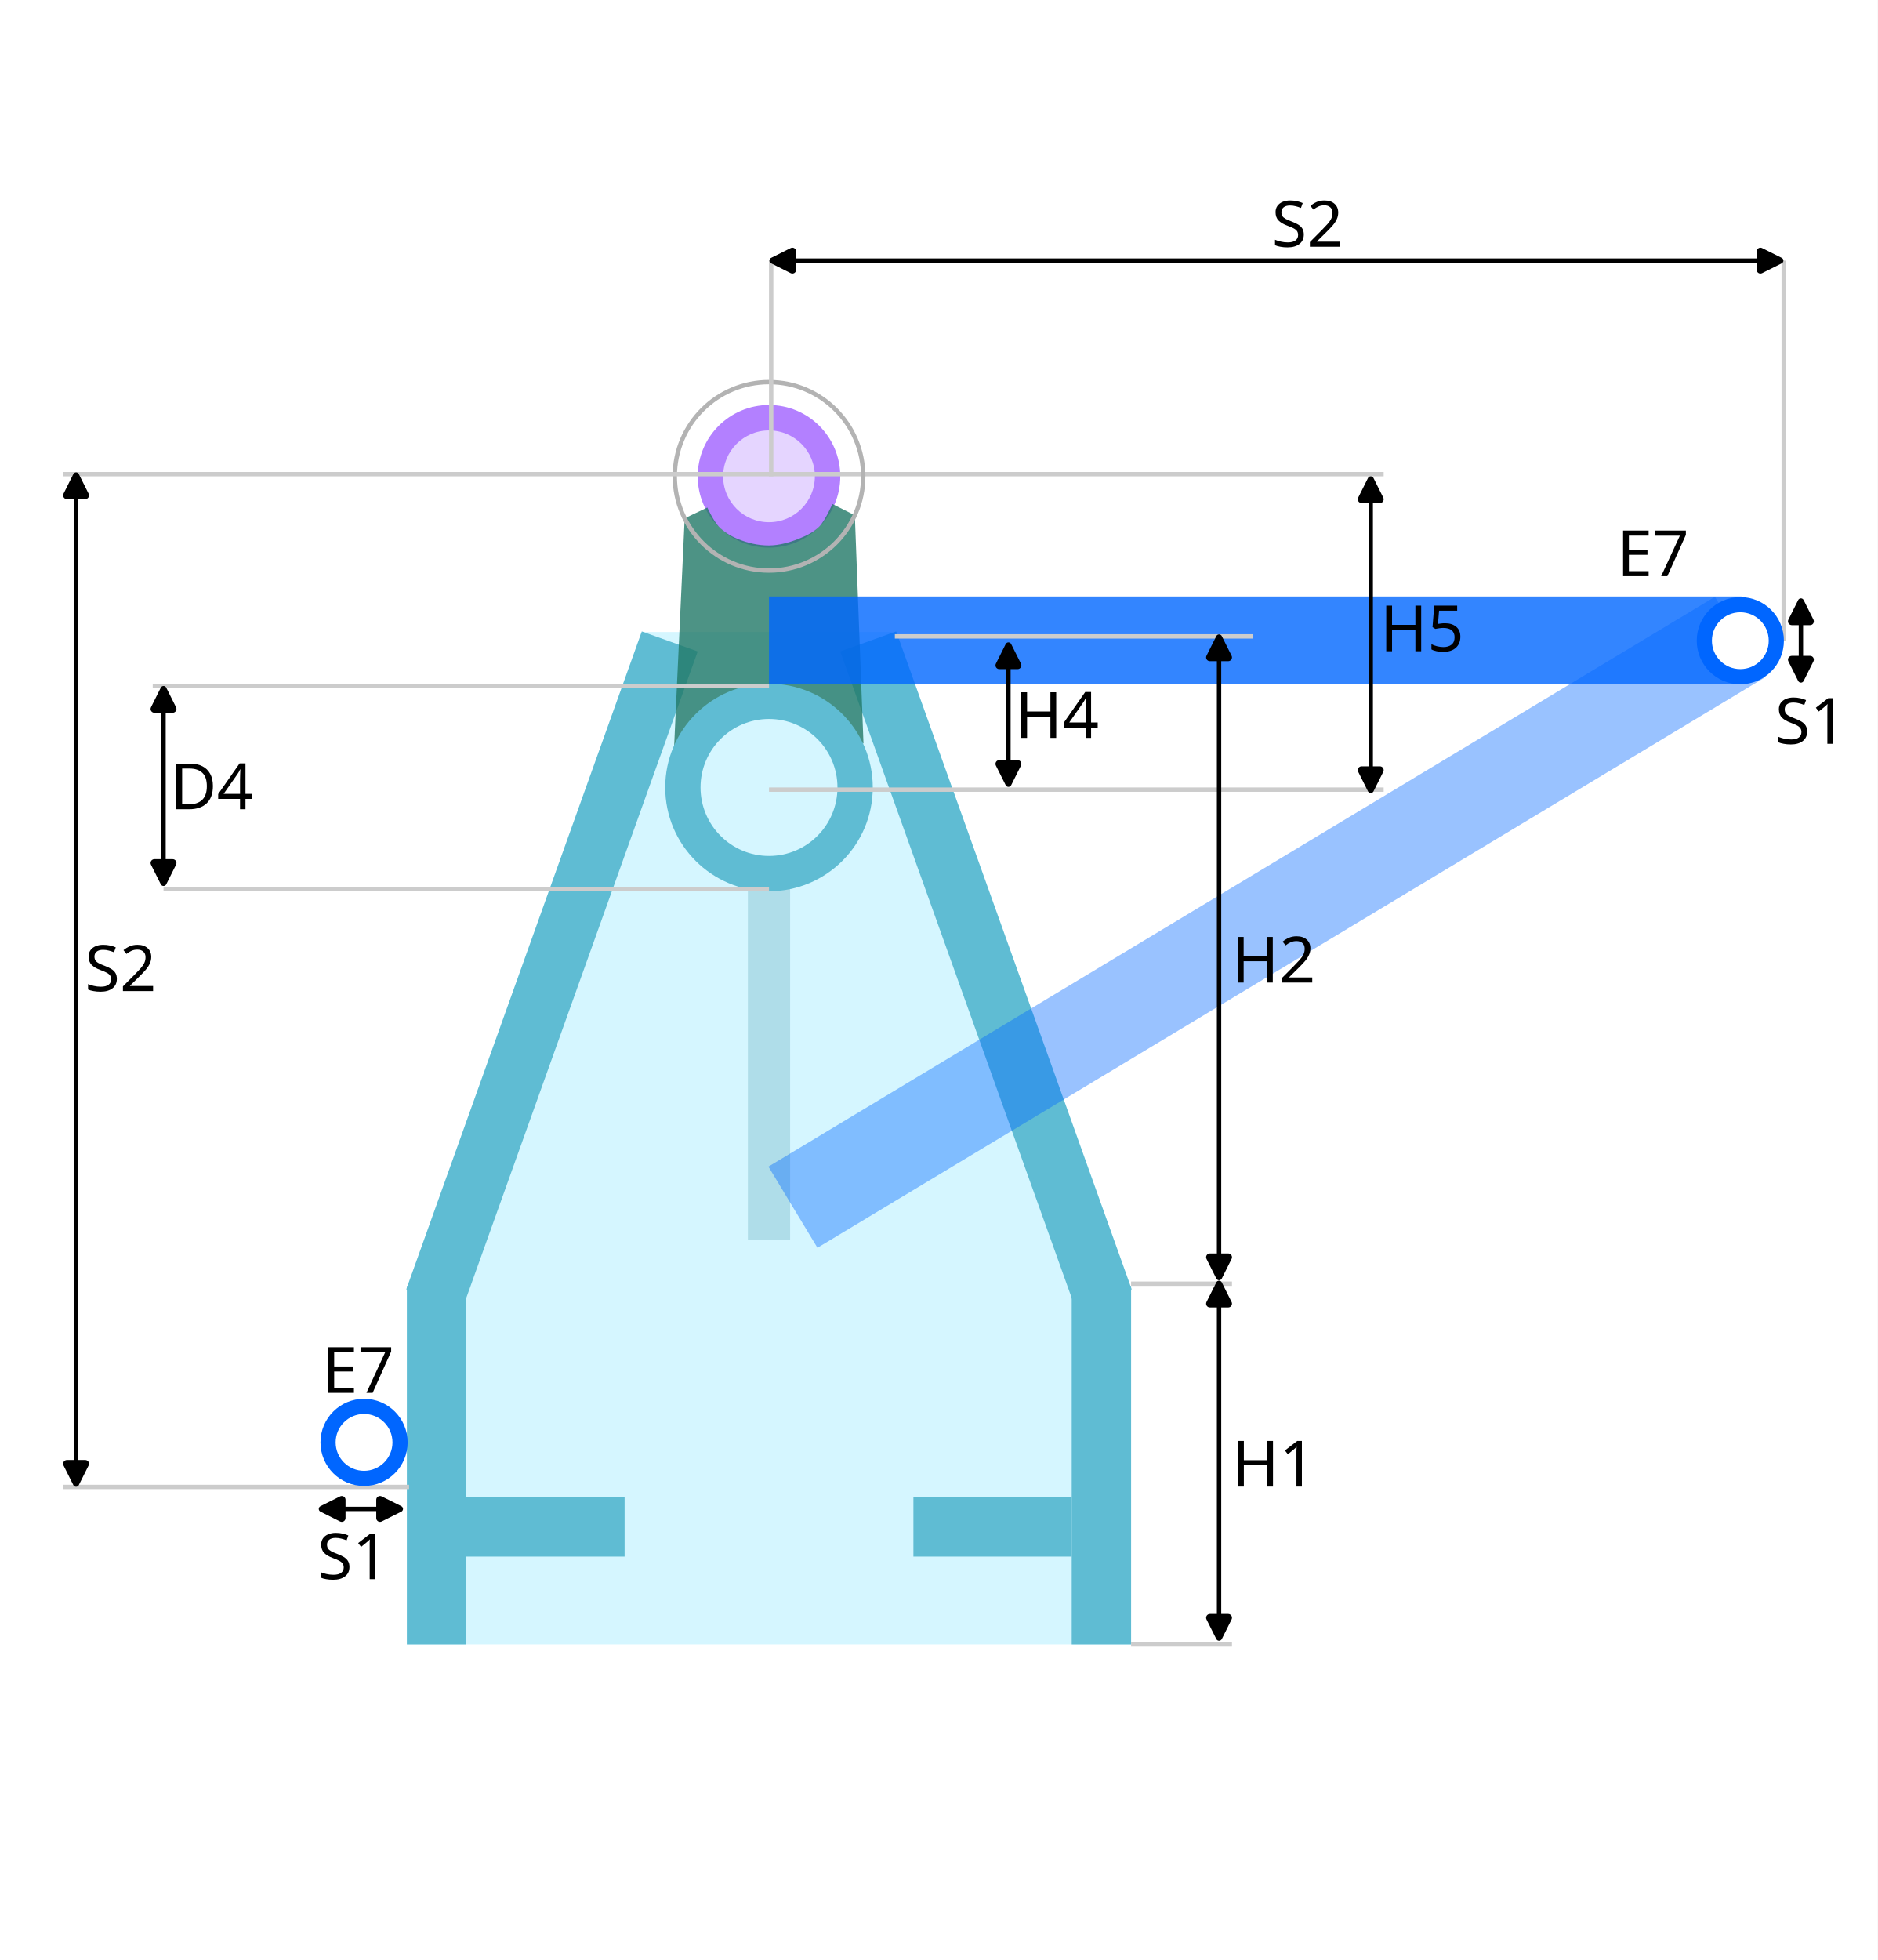
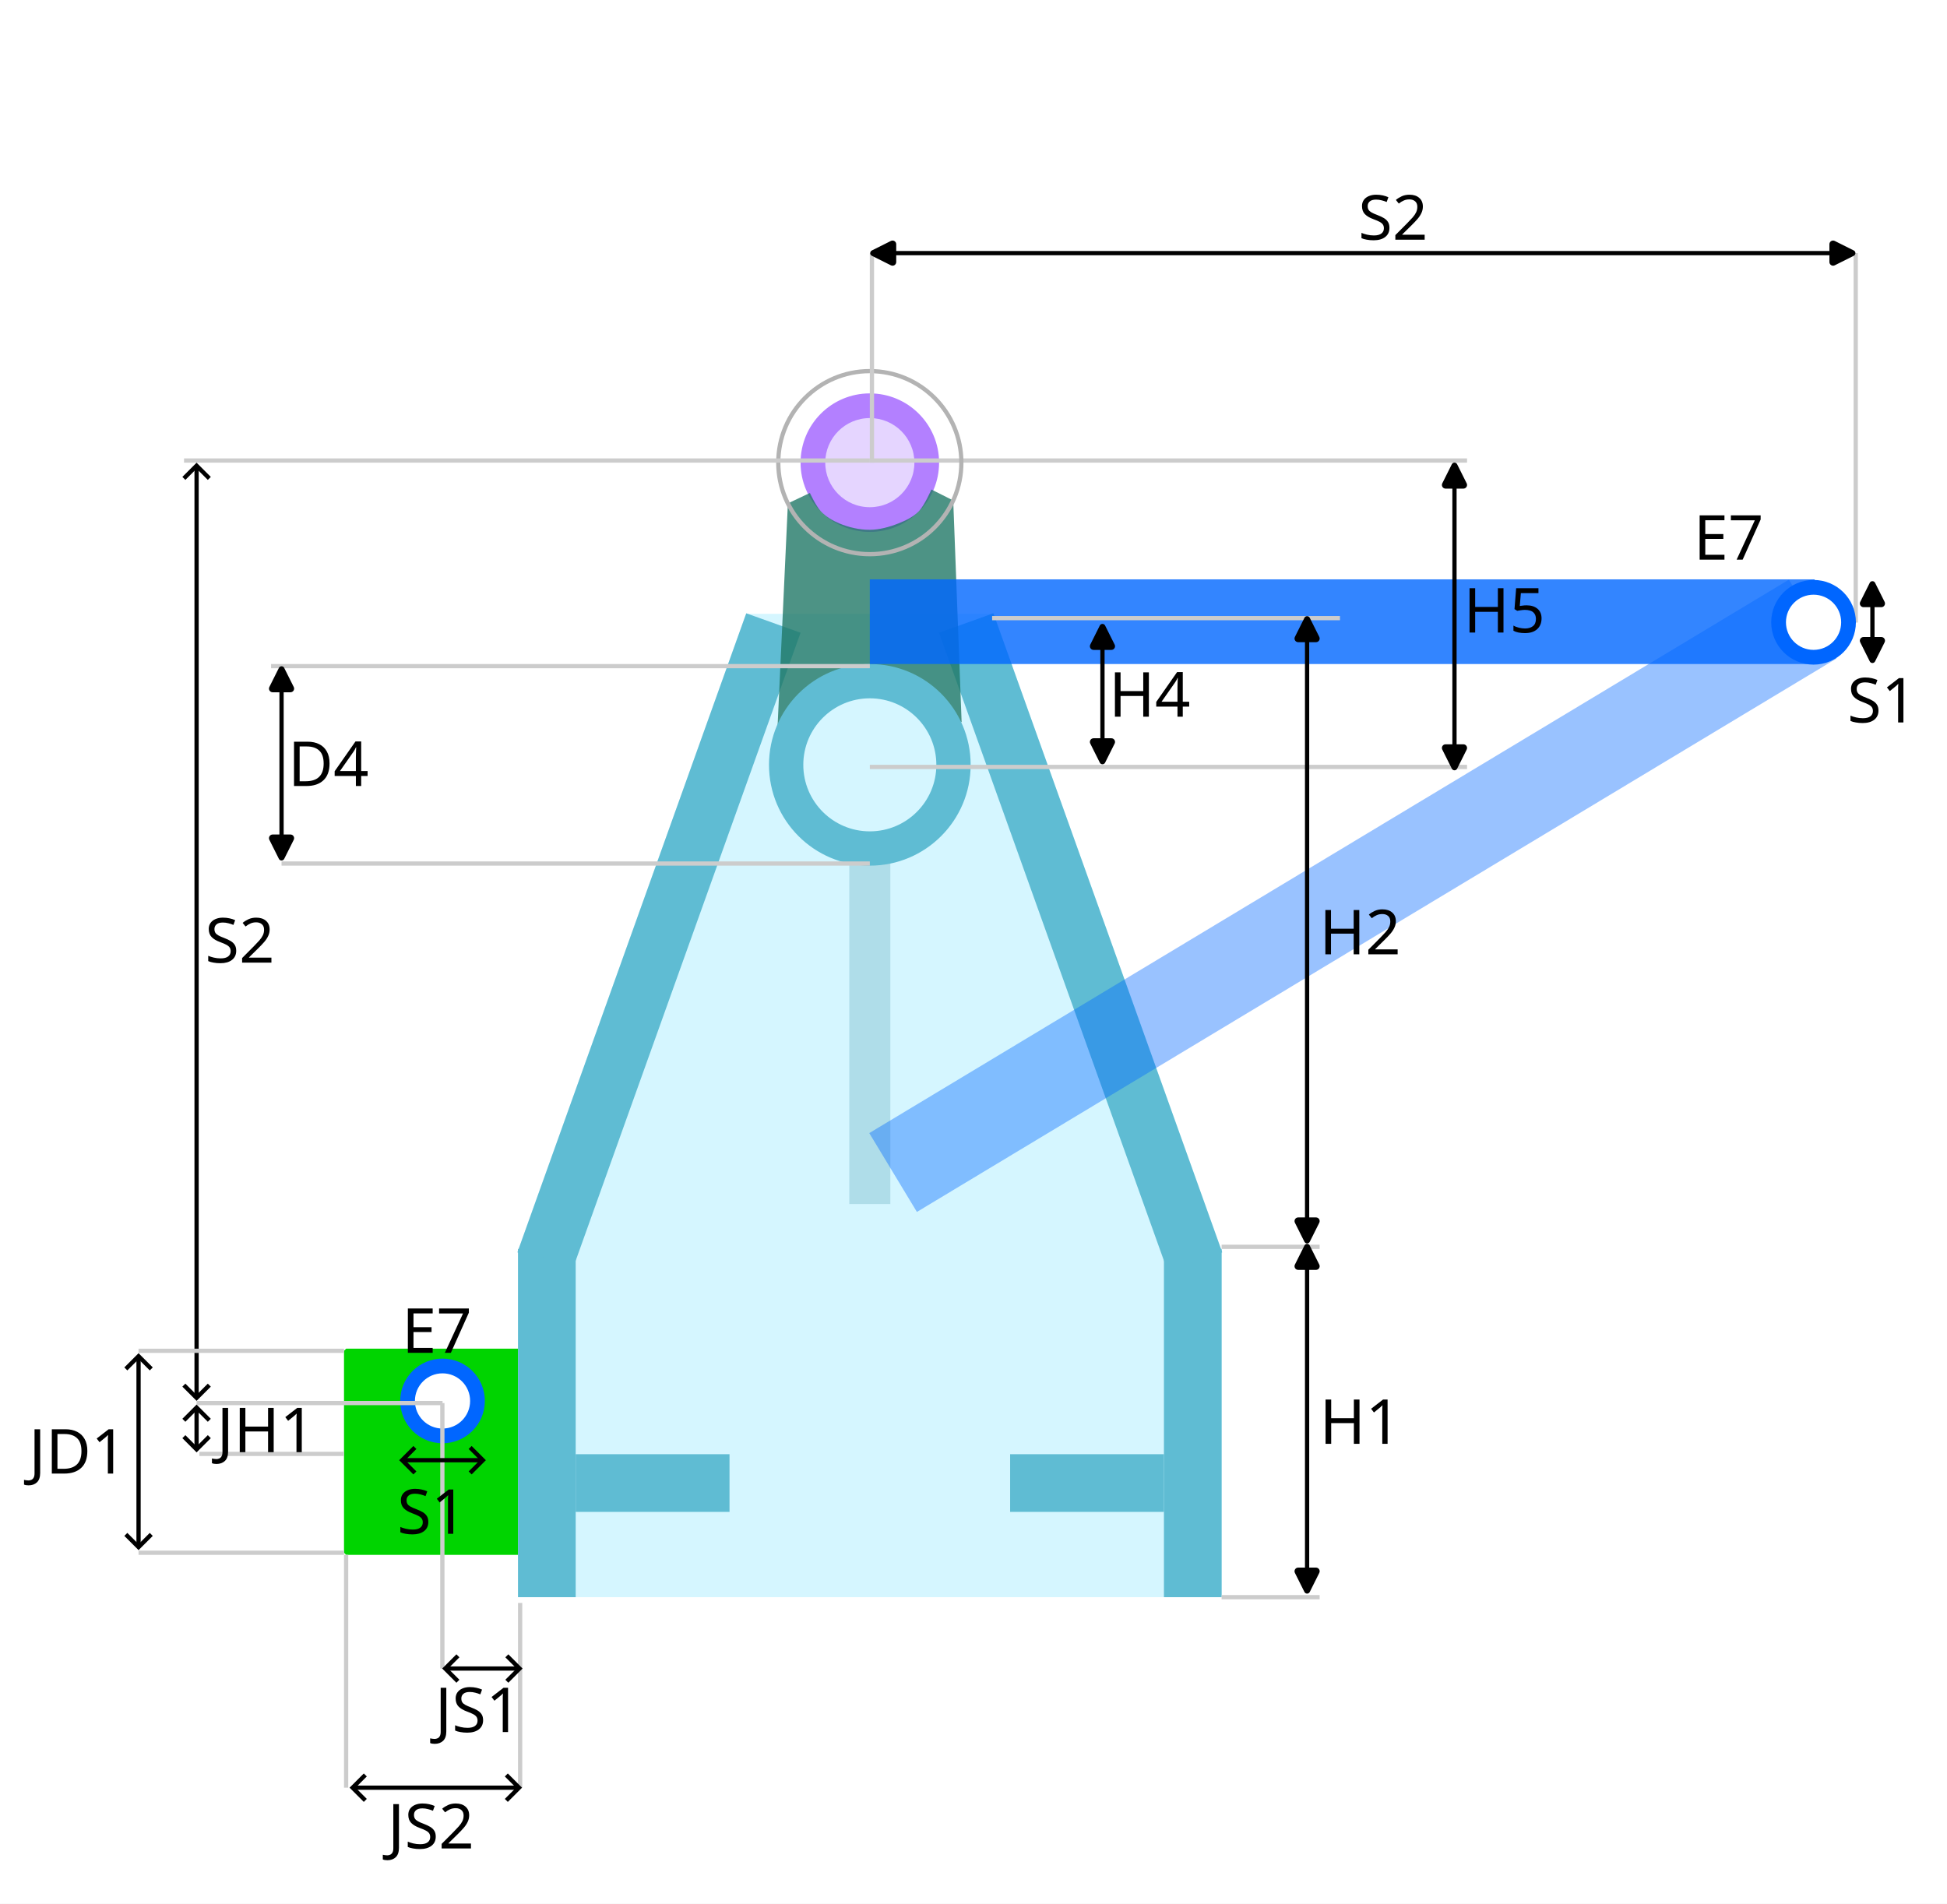
- <svg xmlns="http://www.w3.org/2000/svg" width="430.917" height="449.703" viewBox="0 0 114.013 118.984" version="1.1" id="svg1">
+ <svg xmlns="http://www.w3.org/2000/svg" width="459.895" height="449.703" viewBox="0 0 121.681 118.984" version="1.1" id="svg1">
  <defs id="defs1">
+     <rect x="203.072" y="3272.399" width="67.836" height="38.939" id="rect36" />
+     <rect x="88.342" y="3251.589" width="43.731" height="20.335" id="rect34" />
+     <rect x="102.622" y="3250.315" width="34.41" height="17.373" id="rect33" />
+     <marker style="overflow:visible" id="marker84" refX="0" refY="0" orient="auto-start-reverse" markerWidth="1" markerHeight="1" viewBox="0 0 1 1" preserveAspectRatio="xMidYMid">
+       <path style="fill:none;stroke:context-stroke;stroke-width:1;stroke-linecap:butt" d="M 3,-3 0,0 3,3" transform="rotate(180,0.125,0)" id="path84" />
+     </marker>
    <rect x="98.764" y="3387.59" width="64.479" height="48.027" id="rect29" />
    <rect x="203.513" y="3381.326" width="75.126" height="49.828" id="rect7" />
    <marker style="overflow:visible" id="RoundedArrow-7-7-9-1-2-9-5-8-2-9" refX="0" refY="0" orient="auto-start-reverse" markerWidth="1" markerHeight="1" viewBox="0 0 1 1" preserveAspectRatio="xMidYMid">
      <path transform="scale(0.7)" d="m -0.211,-4.106 6.422,3.211 a 1,1 90 0 1 0,1.789 L -0.211,4.106 A 1.236,1.236 31.717 0 1 -2,3 v -6 a 1.236,1.236 148.283 0 1 1.789,-1.106 z" style="fill:context-stroke;fill-rule:evenodd;stroke:none" id="path8-67-2-9-1-6-6-3-9-4-2" />
    </marker>
    <marker style="overflow:visible" id="RoundedArrow-7-7-9-1-2-9-5-8-2-8-23" refX="0" refY="0" orient="auto-start-reverse" markerWidth="1" markerHeight="1" viewBox="0 0 1 1" preserveAspectRatio="xMidYMid">
      <path transform="scale(0.7)" d="m -0.211,-4.106 6.422,3.211 a 1,1 90 0 1 0,1.789 L -0.211,4.106 A 1.236,1.236 31.717 0 1 -2,3 v -6 a 1.236,1.236 148.283 0 1 1.789,-1.106 z" style="fill:context-stroke;fill-rule:evenodd;stroke:none" id="path8-67-2-9-1-6-6-3-9-4-1-75" />
    </marker>
    <rect x="437.355" y="1313.514" width="49.128" height="36.038" id="rect17-2" />
    <rect x="492.413" y="1281.653" width="61.664" height="44.837" id="rect18-28" />
    <marker style="overflow:visible" id="RoundedArrow-7-7-9-1-2-9-5-8-2-8-7-7" refX="0" refY="0" orient="auto-start-reverse" markerWidth="1" markerHeight="1" viewBox="0 0 1 1" preserveAspectRatio="xMidYMid">
      <path transform="scale(0.7)" d="m -0.211,-4.106 6.422,3.211 a 1,1 90 0 1 0,1.789 L -0.211,4.106 A 1.236,1.236 31.717 0 1 -2,3 v -6 a 1.236,1.236 148.283 0 1 1.789,-1.106 z" style="fill:context-stroke;fill-rule:evenodd;stroke:none" id="path8-67-2-9-1-6-6-3-9-4-1-2-8" />
    </marker>
    <rect x="509.19" y="985.606" width="49.059" height="38.43" id="rect21-5" />
    <marker style="overflow:visible" id="RoundedArrow-7-7-9-1-2-9-5-8-2-8-7-0-0" refX="0" refY="0" orient="auto-start-reverse" markerWidth="1" markerHeight="1" viewBox="0 0 1 1" preserveAspectRatio="xMidYMid">
      <path transform="scale(0.7)" d="m -0.211,-4.106 6.422,3.211 a 1,1 90 0 1 0,1.789 L -0.211,4.106 A 1.236,1.236 31.717 0 1 -2,3 v -6 a 1.236,1.236 148.283 0 1 1.789,-1.106 z" style="fill:context-stroke;fill-rule:evenodd;stroke:none" id="path8-67-2-9-1-6-6-3-9-4-1-2-3-3" />
    </marker>
    <rect x="509.19" y="985.606" width="49.059" height="38.43" id="rect21-4-1" />
    <marker style="overflow:visible" id="RoundedArrow-7-7-9-1-2-9-5-8-2-8-2-4" refX="0" refY="0" orient="auto-start-reverse" markerWidth="1" markerHeight="1" viewBox="0 0 1 1" preserveAspectRatio="xMidYMid">
      <path transform="scale(0.7)" d="m -0.211,-4.106 6.422,3.211 a 1,1 90 0 1 0,1.789 L -0.211,4.106 A 1.236,1.236 31.717 0 1 -2,3 v -6 a 1.236,1.236 148.283 0 1 1.789,-1.106 z" style="fill:context-stroke;fill-rule:evenodd;stroke:none" id="path8-67-2-9-1-6-6-3-9-4-1-7-7" />
    </marker>
    <rect x="502.509" y="908.675" width="63.675" height="33.807" id="rect23-5" />
-     <marker style="overflow:visible" id="RoundedArrow-7-7-9-1-2-9-5-8-2-9-0" refX="0" refY="0" orient="auto-start-reverse" markerWidth="1" markerHeight="1" viewBox="0 0 1 1" preserveAspectRatio="xMidYMid">
-       <path transform="scale(0.7)" d="m -0.211,-4.106 6.422,3.211 a 1,1 90 0 1 0,1.789 L -0.211,4.106 A 1.236,1.236 31.717 0 1 -2,3 v -6 a 1.236,1.236 148.283 0 1 1.789,-1.106 z" style="fill:context-stroke;fill-rule:evenodd;stroke:none" id="path8-67-2-9-1-6-6-3-9-4-2-3" />
-     </marker>
    <rect x="203.513" y="3381.326" width="75.126" height="49.828" id="rect7-2" />
    <rect x="175.914" y="3377.816" width="64.503" height="44.277" id="rect8-1" />
    <marker style="overflow:visible" id="RoundedArrow-7-7-9-1-2-9-5-8-2-8-7-7-5" refX="0" refY="0" orient="auto-start-reverse" markerWidth="1" markerHeight="1" viewBox="0 0 1 1" preserveAspectRatio="xMidYMid">
      <path transform="scale(0.7)" d="m -0.211,-4.106 6.422,3.211 a 1,1 90 0 1 0,1.789 L -0.211,4.106 A 1.236,1.236 31.717 0 1 -2,3 v -6 a 1.236,1.236 148.283 0 1 1.789,-1.106 z" style="fill:context-stroke;fill-rule:evenodd;stroke:none" id="path8-67-2-9-1-6-6-3-9-4-1-2-8-9" />
    </marker>
    <marker style="overflow:visible" id="RoundedArrow-7-7-9-1-2-9-5-8-2-9-5" refX="0" refY="0" orient="auto-start-reverse" markerWidth="1" markerHeight="1" viewBox="0 0 1 1" preserveAspectRatio="xMidYMid">
      <path transform="scale(0.7)" d="m -0.211,-4.106 6.422,3.211 a 1,1 90 0 1 0,1.789 L -0.211,4.106 A 1.236,1.236 31.717 0 1 -2,3 v -6 a 1.236,1.236 148.283 0 1 1.789,-1.106 z" style="fill:context-stroke;fill-rule:evenodd;stroke:none" id="path8-67-2-9-1-6-6-3-9-4-2-4" />
    </marker>
    <rect x="98.764" y="3387.59" width="64.479" height="48.027" id="rect29-3" />
    <rect x="175.914" y="3377.816" width="64.503" height="44.277" id="rect8-75" />
-     <marker style="overflow:visible" id="RoundedArrow-7-7-9-1-2-9-5-8-2-8-7-7-5-9-3" refX="0" refY="0" orient="auto-start-reverse" markerWidth="1" markerHeight="1" viewBox="0 0 1 1" preserveAspectRatio="xMidYMid">
-       <path transform="scale(0.7)" d="m -0.211,-4.106 6.422,3.211 a 1,1 90 0 1 0,1.789 L -0.211,4.106 A 1.236,1.236 31.717 0 1 -2,3 v -6 a 1.236,1.236 148.283 0 1 1.789,-1.106 z" style="fill:context-stroke;fill-rule:evenodd;stroke:none" id="path8-67-2-9-1-6-6-3-9-4-1-2-8-9-2-5" />
+     <marker style="overflow:visible" id="marker84-1" refX="0" refY="0" orient="auto-start-reverse" markerWidth="1" markerHeight="1" viewBox="0 0 1 1" preserveAspectRatio="xMidYMid">
+       <path style="fill:none;stroke:context-stroke;stroke-width:1;stroke-linecap:butt" d="M 3,-3 0,0 3,3" transform="rotate(180,0.125,0)" id="path84-2" />
    </marker>
+     <marker style="overflow:visible" id="marker84-1-2" refX="0" refY="0" orient="auto-start-reverse" markerWidth="1" markerHeight="1" viewBox="0 0 1 1" preserveAspectRatio="xMidYMid">
+       <path style="fill:none;stroke:context-stroke;stroke-width:1;stroke-linecap:butt" d="M 3,-3 0,0 3,3" transform="rotate(180,0.125,0)" id="path84-2-0" />
+     </marker>
+     <marker style="overflow:visible" id="marker84-2" refX="0" refY="0" orient="auto-start-reverse" markerWidth="1" markerHeight="1" viewBox="0 0 1 1" preserveAspectRatio="xMidYMid">
+       <path style="fill:none;stroke:context-stroke;stroke-width:1;stroke-linecap:butt" d="M 3,-3 0,0 3,3" transform="rotate(180,0.125,0)" id="path84-9" />
+     </marker>
+     <marker style="overflow:visible" id="marker84-2-6" refX="0" refY="0" orient="auto-start-reverse" markerWidth="1" markerHeight="1" viewBox="0 0 1 1" preserveAspectRatio="xMidYMid">
+       <path style="fill:none;stroke:context-stroke;stroke-width:1;stroke-linecap:butt" d="M 3,-3 0,0 3,3" transform="rotate(180,0.125,0)" id="path84-9-1" />
+     </marker>
+     <rect x="203.072" y="3272.399" width="67.836" height="38.939" id="rect36-6" />
  </defs>
-   <g id="layer1" transform="translate(-20.72799,-757.5193)">
-     <rect style="fill:#ffffff;fill-opacity:1;stroke:#ffffff;stroke-width:0.265;stroke-opacity:1" id="rect25-4" width="113.749" height="118.719" x="20.86" y="757.652" />
+   <g id="layer1" transform="translate(-13.06093,-757.5193)">
+     <rect style="fill:#ffffff;fill-opacity:1;stroke:#ffffff;stroke-width:0.265;stroke-opacity:1" id="rect25-4" width="121.416" height="118.719" x="13.193" y="757.652" />
+     <rect style="fill:#00d400;fill-opacity:1;stroke:#00d400;stroke-width:0.265;stroke-linejoin:bevel;stroke-opacity:1" id="rect32" width="10.874" height="12.621" x="34.693" y="841.947" />
    <path style="fill:#d5f6ff;stroke:#d5f6ff;stroke-width:0.265px;stroke-linecap:butt;stroke-linejoin:miter;stroke-opacity:1" d="m 59.779,796.02 -14.212,39.692 3e-6,21.501 c 0,0 43.709,2e-5 43.709,2e-5 V 835.713 L 75.064,796.02 H 59.779" id="path2-6-0" />
    <rect style="fill:#5fbcd3;stroke:#5fbcd3;stroke-width:0.265" id="rect2-4-7" width="3.34" height="21.501" x="45.567" y="835.713" />
    <rect style="fill:#5fbcd3;stroke:#5fbcd3;stroke-width:0.265" id="rect2-5-7-8" width="3.34" height="9.349" x="-851.882" y="49.172" transform="rotate(-90)" />
    <rect style="fill:#5fbcd3;stroke:#5fbcd3;stroke-width:0.265" id="rect2-2-4-6" width="3.34" height="42.16" x="324.621" y="729.276" transform="rotate(19.70048)" />
    <rect style="fill:#5fbcd3;stroke:#5fbcd3;stroke-width:0.265" id="rect2-7-4-8" width="3.34" height="21.501" x="-89.276" y="835.713" transform="scale(-1,1)" />
    <rect style="fill:#5fbcd3;stroke:#5fbcd3;stroke-width:0.265" id="rect2-5-0-3-8" width="3.34" height="9.349" x="-851.882" y="-85.672" transform="matrix(0,-1,-1,0,0,0)" />
    <rect style="fill:#5fbcd3;stroke:#5fbcd3;stroke-width:0.265" id="rect2-2-9-0-4" width="3.34" height="42.16" x="197.671" y="774.732" transform="matrix(-0.9414677,0.3371032,0.3371032,0.9414677,0,0)" />
    <rect style="fill:#afdde9;stroke:#afdde9;stroke-width:0.265" id="rect2-5-3-8-3" width="21.413" height="2.3" x="-832.641" y="66.272" transform="rotate(-90)" />
    <circle style="fill:#b380ff;fill-opacity:1;stroke:#b380ff;stroke-width:0.265;stroke-opacity:1" id="path8-1-1" cx="67.422" cy="786.435" r="4.196" />
    <circle style="fill:#e5d5ff;fill-opacity:1;stroke:#b380ff;stroke-width:0.265;stroke-opacity:1" id="path8-4-4-4" cx="67.422" cy="786.435" r="2.918" />
    <path style="fill:#217867;fill-opacity:0.8;stroke:none;stroke-width:0.265px;stroke-linecap:butt;stroke-linejoin:miter;stroke-opacity:1" d="m 63.677,788.33 c 0,0 0.383,0.832 0.694,1.156 0.315,0.328 0.722,0.573 1.142,0.747 0.6,0.249 1.259,0.403 1.909,0.399 0.608,-0.004 1.215,-0.173 1.78,-0.396 0.457,-0.181 0.924,-0.401 1.27,-0.75 0.372,-0.375 0.796,-1.372 0.796,-1.372 l 1.366,0.685 0.525,13.85 -11.498,0.181 0.64,-13.847 z" id="path14-9" />
    <circle style="fill:#5fbcd3;fill-opacity:1;stroke:#5fbcd3;stroke-width:0.265;stroke-opacity:1" id="circle14" cx="67.422" cy="805.323" r="6.169" />
    <circle style="fill:#d5f6ff;fill-opacity:1;stroke:#5fbcd3;stroke-width:0.265;stroke-opacity:1" id="path8-4-2" cx="67.422" cy="805.323" r="4.29" />
    <path style="fill:#cccccc;stroke:#cccccc;stroke-width:0.265px;stroke-linecap:butt;stroke-linejoin:miter;stroke-opacity:1" d="m 95.534,857.346 h -6.126" id="path27-62-4-1-9-2" />
    <path style="fill:#cccccc;stroke:#cccccc;stroke-width:0.265px;stroke-linecap:butt;stroke-linejoin:miter;stroke-opacity:1" d="m 95.534,835.448 h -6.126" id="path27-62-4-1-9-0-2" />
    <path style="fill:none;stroke:#000000;stroke-width:0.265px;stroke-linecap:butt;stroke-linejoin:miter;stroke-opacity:1;marker-start:url(#RoundedArrow-7-7-9-1-2-9-5-8-2-8-23);marker-end:url(#RoundedArrow-7-7-9-1-2-9-5-8-2-8-23)" d="m 94.75,836.519 v 19.349" id="path5-1-0-8-3-8-1-8-6-7-8-06" />
    <text xml:space="preserve" transform="matrix(0.2645833,0,0,0.2645833,-20.18885,496.7941)" id="text17-1" style="font-size:14.667px;line-height:1.25;font-family:sans-serif;white-space:pre;shape-inside:url(#rect17-2);display:inline">
-       <tspan x="437.355" y="1326.49" id="tspan1">H1</tspan>
+       <tspan x="437.355" y="1326.49" id="tspan2">H1</tspan>
    </text>
    <path style="fill:#cccccc;stroke:#cccccc;stroke-width:0.265px;stroke-linecap:butt;stroke-linejoin:miter;stroke-opacity:1" d="M 104.746,805.455 H 67.422" id="path27-62-4-1-9-6-2-71" />
    <path style="fill:#cccccc;stroke:#cccccc;stroke-width:0.265px;stroke-linecap:butt;stroke-linejoin:miter;stroke-opacity:1" d="M 67.422,799.154 H 30.002" id="path27-62-4-1-9-6-2-9-76" />
    <path style="fill:#cccccc;stroke:#cccccc;stroke-width:0.265px;stroke-linecap:butt;stroke-linejoin:miter;stroke-opacity:1" d="M 67.422,811.492 H 30.657" id="path27-62-4-1-9-6-2-3-7" />
    <path style="fill:none;stroke:#000000;stroke-width:0.265px;stroke-linecap:butt;stroke-linejoin:miter;stroke-opacity:1;marker-start:url(#RoundedArrow-7-7-9-1-2-9-5-8-2-8-7-0-0);marker-end:url(#RoundedArrow-7-7-9-1-2-9-5-8-2-8-7-0-0)" d="m 30.657,800.417 v 9.631" id="path5-1-0-8-3-8-1-8-6-7-8-0-3-3" />
    <text xml:space="preserve" transform="matrix(0.2645833,0,0,0.2645833,-103.6624,542.4386)" id="text21-9-65" style="font-size:14.667px;line-height:1.25;font-family:sans-serif;white-space:pre;shape-inside:url(#rect21-4-1);display:inline">
-       <tspan x="509.189" y="998.582" id="tspan2">D4</tspan>
+       <tspan x="509.189" y="998.582" id="tspan3">D4</tspan>
    </text>
    <path style="fill:#cccccc;stroke:#cccccc;stroke-width:0.265px;stroke-linecap:butt;stroke-linejoin:miter;stroke-opacity:1" d="M 104.746,786.303 H 67.422" id="path27-62-4-1-9-6-2-99-2" />
    <circle style="fill:none;stroke:#b3b3b3;stroke-width:0.265;stroke-linejoin:bevel" id="circle16" cx="67.422" cy="786.435" r="5.721" />
-     <text xml:space="preserve" transform="matrix(0.2645833,0,0,0.2645833,-13.55513,-56.00347)" id="text6" style="font-size:14.667px;line-height:1.25;font-family:sans-serif;white-space:pre;shape-inside:url(#rect7);display:inline">
-       <tspan x="203.514" y="3394.303" id="tspan3">E7</tspan>
+     <text xml:space="preserve" transform="matrix(0.2645833,0,0,0.2645833,-15.6718,-56.00347)" id="text6" style="font-size:14.667px;line-height:1.25;font-family:sans-serif;white-space:pre;shape-inside:url(#rect7);display:inline">
+       <tspan x="203.514" y="3394.303" id="tspan4">E7</tspan>
    </text>
-     <path style="fill:#cccccc;stroke:#cccccc;stroke-width:0.265px;stroke-linecap:butt;stroke-linejoin:miter;stroke-opacity:1" d="M 45.567,847.786 H 24.562" id="path27-62-4-1-9-6-2-9-76-4" />
    <text xml:space="preserve" transform="matrix(0.2645833,0,0,0.2645833,-0.2556029,-82.04826)" id="text13" style="font-size:14.667px;line-height:1.25;font-family:sans-serif;white-space:pre;shape-inside:url(#rect29);display:inline">
-       <tspan x="98.764" y="3400.566" id="tspan4">S2</tspan>
+       <tspan x="98.764" y="3400.566" id="tspan5">S2</tspan>
    </text>
    <path style="fill:#cccccc;stroke:#cccccc;stroke-width:0.265px;stroke-linecap:butt;stroke-linejoin:miter;stroke-opacity:1" d="M 67.422,786.303 H 24.562" id="path27-62-4-1-9-6-2-9-76-6" />
-     <path style="fill:none;stroke:#000000;stroke-width:0.265px;stroke-linecap:butt;stroke-linejoin:miter;stroke-opacity:1;marker-start:url(#RoundedArrow-7-7-9-1-2-9-5-8-2-9-0);marker-end:url(#RoundedArrow-7-7-9-1-2-9-5-8-2-9-0)" d="m 25.347,787.45 v 59.07" id="path5-1-0-8-3-8-1-8-6-7-1-4" />
+     <path style="fill:none;stroke:#000000;stroke-width:0.265px;stroke-linecap:butt;stroke-linejoin:miter;stroke-opacity:1;marker-start:url(#marker84);marker-end:url(#marker84)" d="m 25.347,786.692 v 58.13" id="path5-1-0-8-3-8-1-8-6-7-1-4" />
    <rect style="opacity:0.8;fill:#0066ff;stroke:none;stroke-width:0.265;stroke-linejoin:bevel" id="rect6-5" width="5.292" height="59.049" x="793.73" y="-126.47" transform="rotate(90)" />
    <rect style="opacity:0.4;fill:#0066ff;stroke:none;stroke-width:0.265;stroke-linejoin:bevel" id="rect6-5-5" width="5.757" height="67.079" x="744.467" y="303.555" transform="matrix(0.5170743,0.8559405,-0.8567948,0.5156575,0,0)" />
    <path style="fill:#cccccc;stroke:#cccccc;stroke-width:0.265px;stroke-linecap:butt;stroke-linejoin:miter;stroke-opacity:1" d="M 96.804,796.153 H 75.064" id="path27-62-4-1-9-6-6" />
    <text xml:space="preserve" transform="matrix(0.2645833,0,0,0.2645833,-34.76879,474.6293)" id="text18-5" style="font-size:14.667px;line-height:1.25;font-family:sans-serif;white-space:pre;shape-inside:url(#rect18-28);display:inline">
-       <tspan x="492.414" y="1294.629" id="tspan5">H2</tspan>
+       <tspan x="492.414" y="1294.629" id="tspan6">H2</tspan>
    </text>
    <path style="fill:none;stroke:#000000;stroke-width:0.265px;stroke-linecap:butt;stroke-linejoin:miter;stroke-opacity:1;marker-start:url(#RoundedArrow-7-7-9-1-2-9-5-8-2-8-7-7);marker-end:url(#RoundedArrow-7-7-9-1-2-9-5-8-2-8-7-7)" d="m 81.961,797.769 v 6.264" id="path5-1-0-8-3-8-1-8-6-7-8-0-15" />
    <text xml:space="preserve" transform="matrix(0.2645833,0,0,0.2645833,-52.35807,538.1054)" id="text21-97" style="font-size:14.667px;line-height:1.25;font-family:sans-serif;white-space:pre;shape-inside:url(#rect21-5);display:inline">
-       <tspan x="509.189" y="998.582" id="tspan6">H4</tspan>
+       <tspan x="509.189" y="998.582" id="tspan7">H4</tspan>
    </text>
    <path style="fill:none;stroke:#000000;stroke-width:0.265px;stroke-linecap:butt;stroke-linejoin:miter;stroke-opacity:1;marker-start:url(#RoundedArrow-7-7-9-1-2-9-5-8-2-8-2-4);marker-end:url(#RoundedArrow-7-7-9-1-2-9-5-8-2-8-2-4)" d="m 103.961,787.688 v 16.722" id="path5-1-0-8-3-8-1-8-6-7-8-1-93" />
    <text xml:space="preserve" transform="matrix(0.2645833,0,0,0.2645833,-28.4295,553.1989)" id="text23-9" style="font-size:14.667px;line-height:1.25;font-family:sans-serif;white-space:pre;shape-inside:url(#rect23-5);display:inline">
-       <tspan x="502.51" y="921.652" id="tspan7">H5</tspan>
+       <tspan x="502.51" y="921.652" id="tspan8">H5</tspan>
    </text>
    <path style="fill:none;stroke:#000000;stroke-width:0.265px;stroke-linecap:butt;stroke-linejoin:miter;stroke-opacity:1;marker-start:url(#RoundedArrow-7-7-9-1-2-9-5-8-2-9);marker-end:url(#RoundedArrow-7-7-9-1-2-9-5-8-2-9)" d="m 94.75,797.286 v 36.696" id="path5-1-0-8-3-8-1-8-6-7-1" />
    <text xml:space="preserve" transform="matrix(0.2645833,0,0,0.2645833,65.06052,-105.5774)" id="text6-7" style="font-size:14.667px;line-height:1.25;font-family:sans-serif;white-space:pre;shape-inside:url(#rect7-2);display:inline">
-       <tspan x="203.514" y="3394.303" id="tspan8">E7</tspan>
+       <tspan x="203.514" y="3394.303" id="tspan9">E7</tspan>
    </text>
    <text xml:space="preserve" transform="matrix(0.2645833,0,0,0.2645833,81.96755,-94.47336)" id="text8-4" style="font-size:14.667px;line-height:1.25;font-family:sans-serif;white-space:pre;shape-inside:url(#rect8-1);display:inline">
-       <tspan x="175.914" y="3390.793" id="tspan9">S1</tspan>
+       <tspan x="175.914" y="3390.793" id="tspan10">S1</tspan>
    </text>
    <path style="fill:none;stroke:#000000;stroke-width:0.265px;stroke-linecap:butt;stroke-linejoin:miter;stroke-opacity:1;marker-start:url(#RoundedArrow-7-7-9-1-2-9-5-8-2-8-7-7-5);marker-end:url(#RoundedArrow-7-7-9-1-2-9-5-8-2-8-7-7-5)" d="m 130.081,795.098 v 2.607" id="path5-1-0-8-3-8-1-8-6-7-8-0-15-3" />
    <path style="fill:#cccccc;stroke:#cccccc;stroke-width:0.265px;stroke-linecap:butt;stroke-linejoin:miter;stroke-opacity:1" d="m 67.554,773.34 v 13.096" id="path27-62-4-1-9-6-2-99-2-6" />
    <path style="fill:#cccccc;stroke:#cccccc;stroke-width:0.265px;stroke-linecap:butt;stroke-linejoin:miter;stroke-opacity:1" d="m 129.037,773.34 v 23.09" id="path27-62-4-1-9-6-2-99-2-6-4" />
    <path style="fill:none;stroke:#000000;stroke-width:0.265px;stroke-linecap:butt;stroke-linejoin:miter;stroke-opacity:1;marker-start:url(#RoundedArrow-7-7-9-1-2-9-5-8-2-9-5);marker-end:url(#RoundedArrow-7-7-9-1-2-9-5-8-2-9-5)" d="M 127.764,773.34 H 68.701" id="path5-1-0-8-3-8-1-8-6-7-1-2" />
    <text xml:space="preserve" transform="matrix(0.2645833,0,0,0.2645833,71.81795,-127.2331)" id="text13-8" style="font-size:14.667px;line-height:1.25;font-family:sans-serif;white-space:pre;shape-inside:url(#rect29-3);display:inline">
-       <tspan x="98.764" y="3400.566" id="tspan10">S2</tspan>
+       <tspan x="98.764" y="3400.566" id="tspan11">S2</tspan>
    </text>
-     <text xml:space="preserve" transform="matrix(0.2645833,0,0,0.2645833,-6.544642,-43.7623)" id="text8-9" style="font-size:14.667px;line-height:1.25;font-family:sans-serif;white-space:pre;shape-inside:url(#rect8-75);display:inline">
-       <tspan x="175.914" y="3390.793" id="tspan11">S1</tspan>
-     </text>
-     <path style="fill:none;stroke:#000000;stroke-width:0.265px;stroke-linecap:butt;stroke-linejoin:miter;stroke-opacity:1;marker-start:url(#RoundedArrow-7-7-9-1-2-9-5-8-2-8-7-7-5-9-3);marker-end:url(#RoundedArrow-7-7-9-1-2-9-5-8-2-8-7-7-5-9-3)" d="m 41.338,849.121 h 2.607" id="path5-1-0-8-3-8-1-8-6-7-8-0-15-3-0-1" />
    <circle style="opacity:1;fill:#0066ff;fill-opacity:1;stroke:none;stroke-width:0.265;stroke-linejoin:bevel" id="path11" cx="126.402" cy="796.413" r="2.646" />
    <circle style="fill:#ffffff;fill-opacity:1;stroke:none;stroke-width:0.265;stroke-linejoin:bevel" id="path11-5" cx="126.402" cy="796.413" r="1.725" />
-     <circle style="fill:#0066ff;fill-opacity:1;stroke:none;stroke-width:0.265;stroke-linejoin:bevel" id="path11-2" cx="42.834" cy="845.081" r="2.646" />
-     <circle style="fill:#ffffff;fill-opacity:1;stroke:none;stroke-width:0.265;stroke-linejoin:bevel" id="path11-5-9" cx="42.834" cy="845.081" r="1.725" />
+     <circle style="fill:#0066ff;fill-opacity:1;stroke:none;stroke-width:0.265;stroke-linejoin:bevel" id="path11-2" cx="40.717" cy="845.081" r="2.646" />
+     <circle style="fill:#ffffff;fill-opacity:1;stroke:none;stroke-width:0.265;stroke-linejoin:bevel" id="path11-5-9" cx="40.717" cy="845.081" r="1.725" />
+     <path style="fill:#cccccc;stroke:#cccccc;stroke-width:0.265px;stroke-linecap:butt;stroke-linejoin:miter;stroke-opacity:1" d="M 40.717,845.213 H 25.347" id="path27-62-4-1-9-6-2-9-76-4" />
+     <path style="fill:#cccccc;stroke:#cccccc;stroke-width:0.265px;stroke-linecap:butt;stroke-linejoin:miter;stroke-opacity:1" d="M 34.561,848.39 H 25.52" id="path27-62-4-1-9-6-2-9-76-4-6" />
+     <path style="fill:none;stroke:#000000;stroke-width:0.265px;stroke-linecap:butt;stroke-linejoin:miter;stroke-opacity:1;marker-start:url(#marker84-1);marker-end:url(#marker84-1)" d="m 25.347,848.042 v -2.481" id="path5-1-0-8-3-8-1-8-6-7-8-0-15-3-0-1-9" />
+     <path style="fill:#cccccc;stroke:#cccccc;stroke-width:0.265px;stroke-linecap:butt;stroke-linejoin:miter;stroke-opacity:1" d="M 34.561,841.947 H 21.72" id="path27-62-4-1-9-6-2-9-76-4-6-6" />
+     <path style="fill:#cccccc;stroke:#cccccc;stroke-width:0.265px;stroke-linecap:butt;stroke-linejoin:miter;stroke-opacity:1" d="M 34.561,854.568 H 21.72" id="path27-62-4-1-9-6-2-9-76-4-6-6-8" />
+     <path style="fill:none;stroke:#000000;stroke-width:0.265px;stroke-linecap:butt;stroke-linejoin:miter;stroke-opacity:1;marker-start:url(#marker84-1-2);marker-end:url(#marker84-1-2)" d="M 21.72,854.151 V 842.351" id="path5-1-0-8-3-8-1-8-6-7-8-0-15-3-0-1-9-7" />
+     <text xml:space="preserve" transform="matrix(0.2645833,0,0,0.2645833,-12.28771,-13.79203)" id="text32" style="font-size:14.667px;line-height:1.25;font-family:sans-serif;white-space:pre;shape-inside:url(#rect33);display:inline">
+       <tspan x="102.623" y="3263.291" id="tspan12">JD1</tspan>
+     </text>
+     <text xml:space="preserve" transform="matrix(0.2645833,0,0,0.2645833,3.234806,-15.46589)" id="text33" style="font-size:14.667px;line-height:1.25;font-family:sans-serif;white-space:pre;shape-inside:url(#rect34);display:inline">
+       <tspan x="88.342" y="3264.564" id="tspan13">JH1</tspan>
+     </text>
+     <path style="fill:#cccccc;stroke:#cccccc;stroke-width:0.265px;stroke-linecap:butt;stroke-linejoin:miter;stroke-opacity:1" d="m 40.707,845.213 v 16.592" id="path27-62-4-1-9-6-2-9-76-4-2" />
+     <text xml:space="preserve" transform="matrix(0.2645833,0,0,0.2645833,-8.661308,-43.7623)" id="text8-9" style="font-size:14.667px;line-height:1.25;font-family:sans-serif;white-space:pre;shape-inside:url(#rect8-75);display:inline">
+       <tspan x="175.914" y="3390.793" id="tspan14">S1</tspan>
+     </text>
+     <path style="fill:none;stroke:#000000;stroke-width:0.265px;stroke-linecap:butt;stroke-linejoin:miter;stroke-opacity:1;marker-start:url(#marker84);marker-end:url(#marker84)" d="m 38.262,848.785 h 4.91" id="path5-1-0-8-3-8-1-8-6-7-8-0-15-3-0-1" />
+     <path style="fill:#cccccc;stroke:#cccccc;stroke-width:0.265px;stroke-linecap:butt;stroke-linejoin:miter;stroke-opacity:1" d="m 45.567,857.706 v 11.547" id="path27-62-4-1-9-6-2-9-76-4-2-3" />
+     <path style="fill:none;stroke:#000000;stroke-width:0.265px;stroke-linecap:butt;stroke-linejoin:miter;stroke-opacity:1;marker-start:url(#marker84-2);marker-end:url(#marker84-2)" d="m 40.95,861.806 h 4.516" id="path5-1-0-8-3-8-1-8-6-7-8-0-15-3-0-1-94" />
+     <path style="fill:#cccccc;stroke:#cccccc;stroke-width:0.265px;stroke-linecap:butt;stroke-linejoin:miter;stroke-opacity:1" d="m 34.693,854.7 v 14.553" id="path27-62-4-1-9-6-2-9-76-4-2-3-5" />
+     <path style="fill:none;stroke:#000000;stroke-width:0.265px;stroke-linecap:butt;stroke-linejoin:miter;stroke-opacity:1;marker-start:url(#marker84-2-6);marker-end:url(#marker84-2-6)" d="M 35.162,869.253 H 45.433" id="path5-1-0-8-3-8-1-8-6-7-8-0-15-3-0-1-94-3" />
+     <text xml:space="preserve" transform="matrix(0.2645833,0,0,0.2645833,-13.48242,-3.478515)" id="text35" style="font-size:14.667px;line-height:1.25;font-family:sans-serif;white-space:pre;shape-inside:url(#rect36);display:inline">
+       <tspan x="203.072" y="3285.375" id="tspan15">JS1</tspan>
+     </text>
+     <text xml:space="preserve" transform="matrix(0.2645833,0,0,0.2645833,-16.44211,3.796224)" id="text35-5" style="font-size:14.667px;line-height:1.25;font-family:sans-serif;white-space:pre;shape-inside:url(#rect36-6);display:inline">
+       <tspan x="203.072" y="3285.375" id="tspan16">JS2</tspan>
+     </text>
  </g>
</svg>
